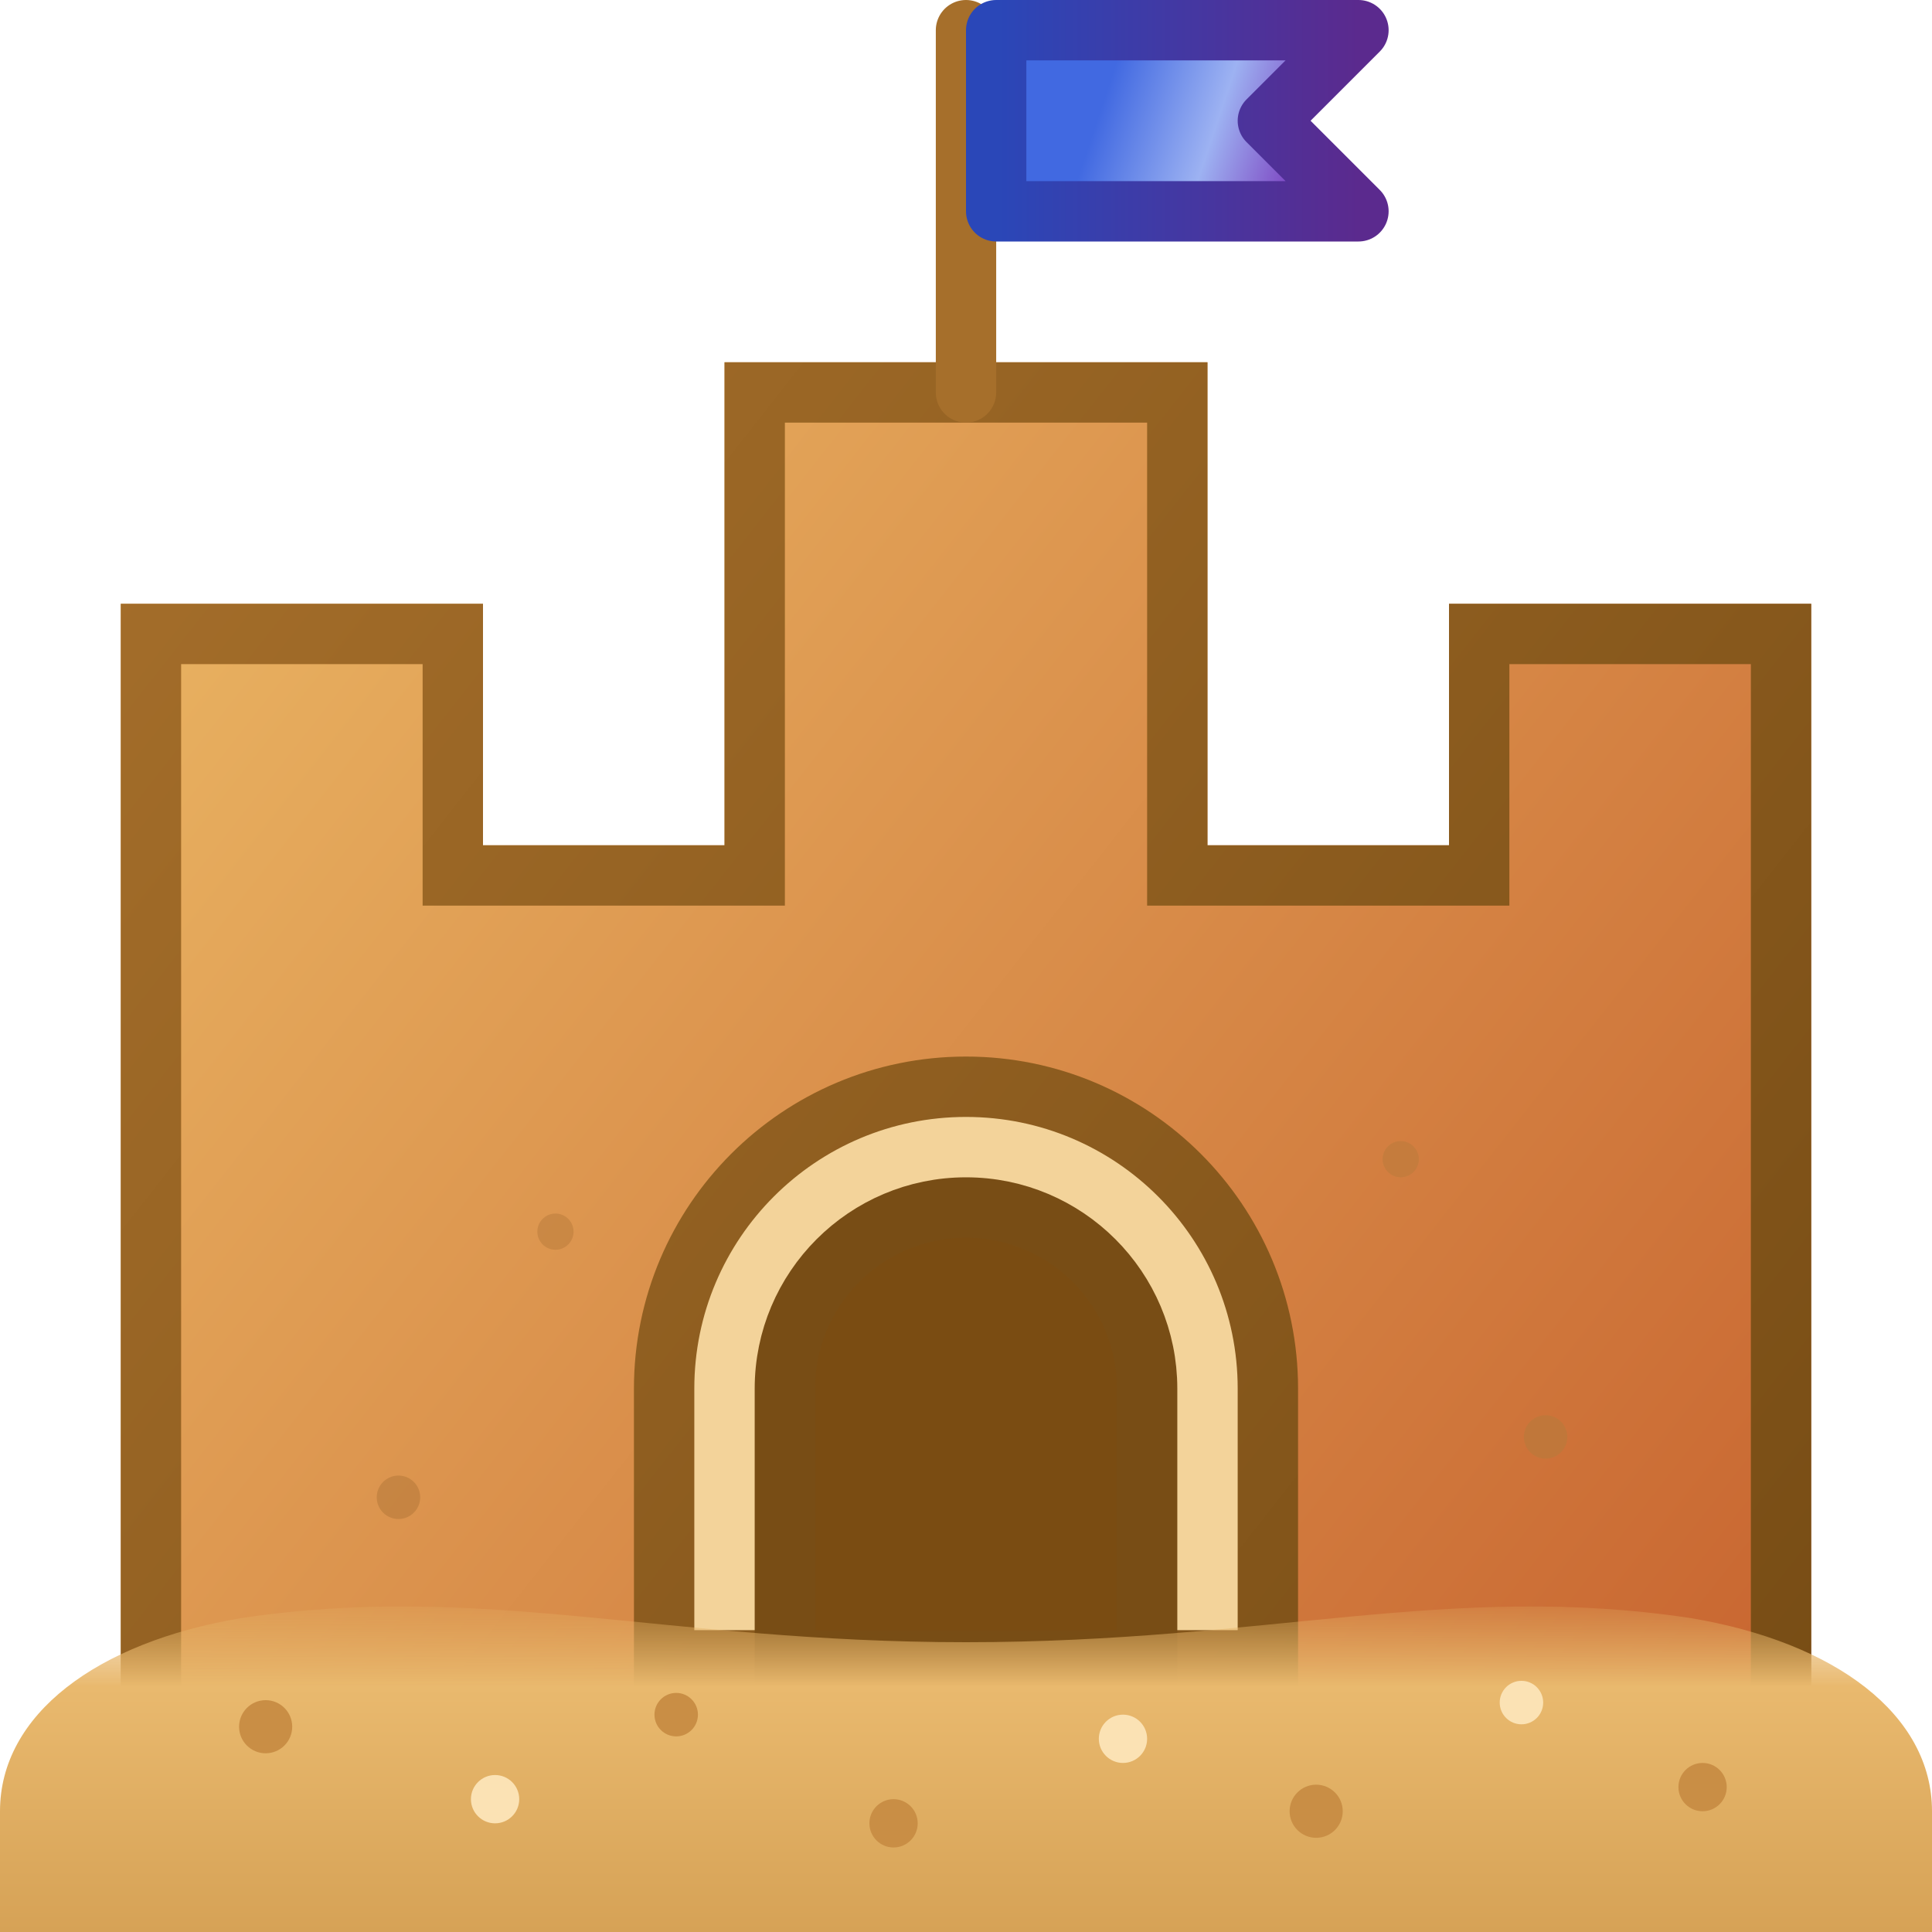
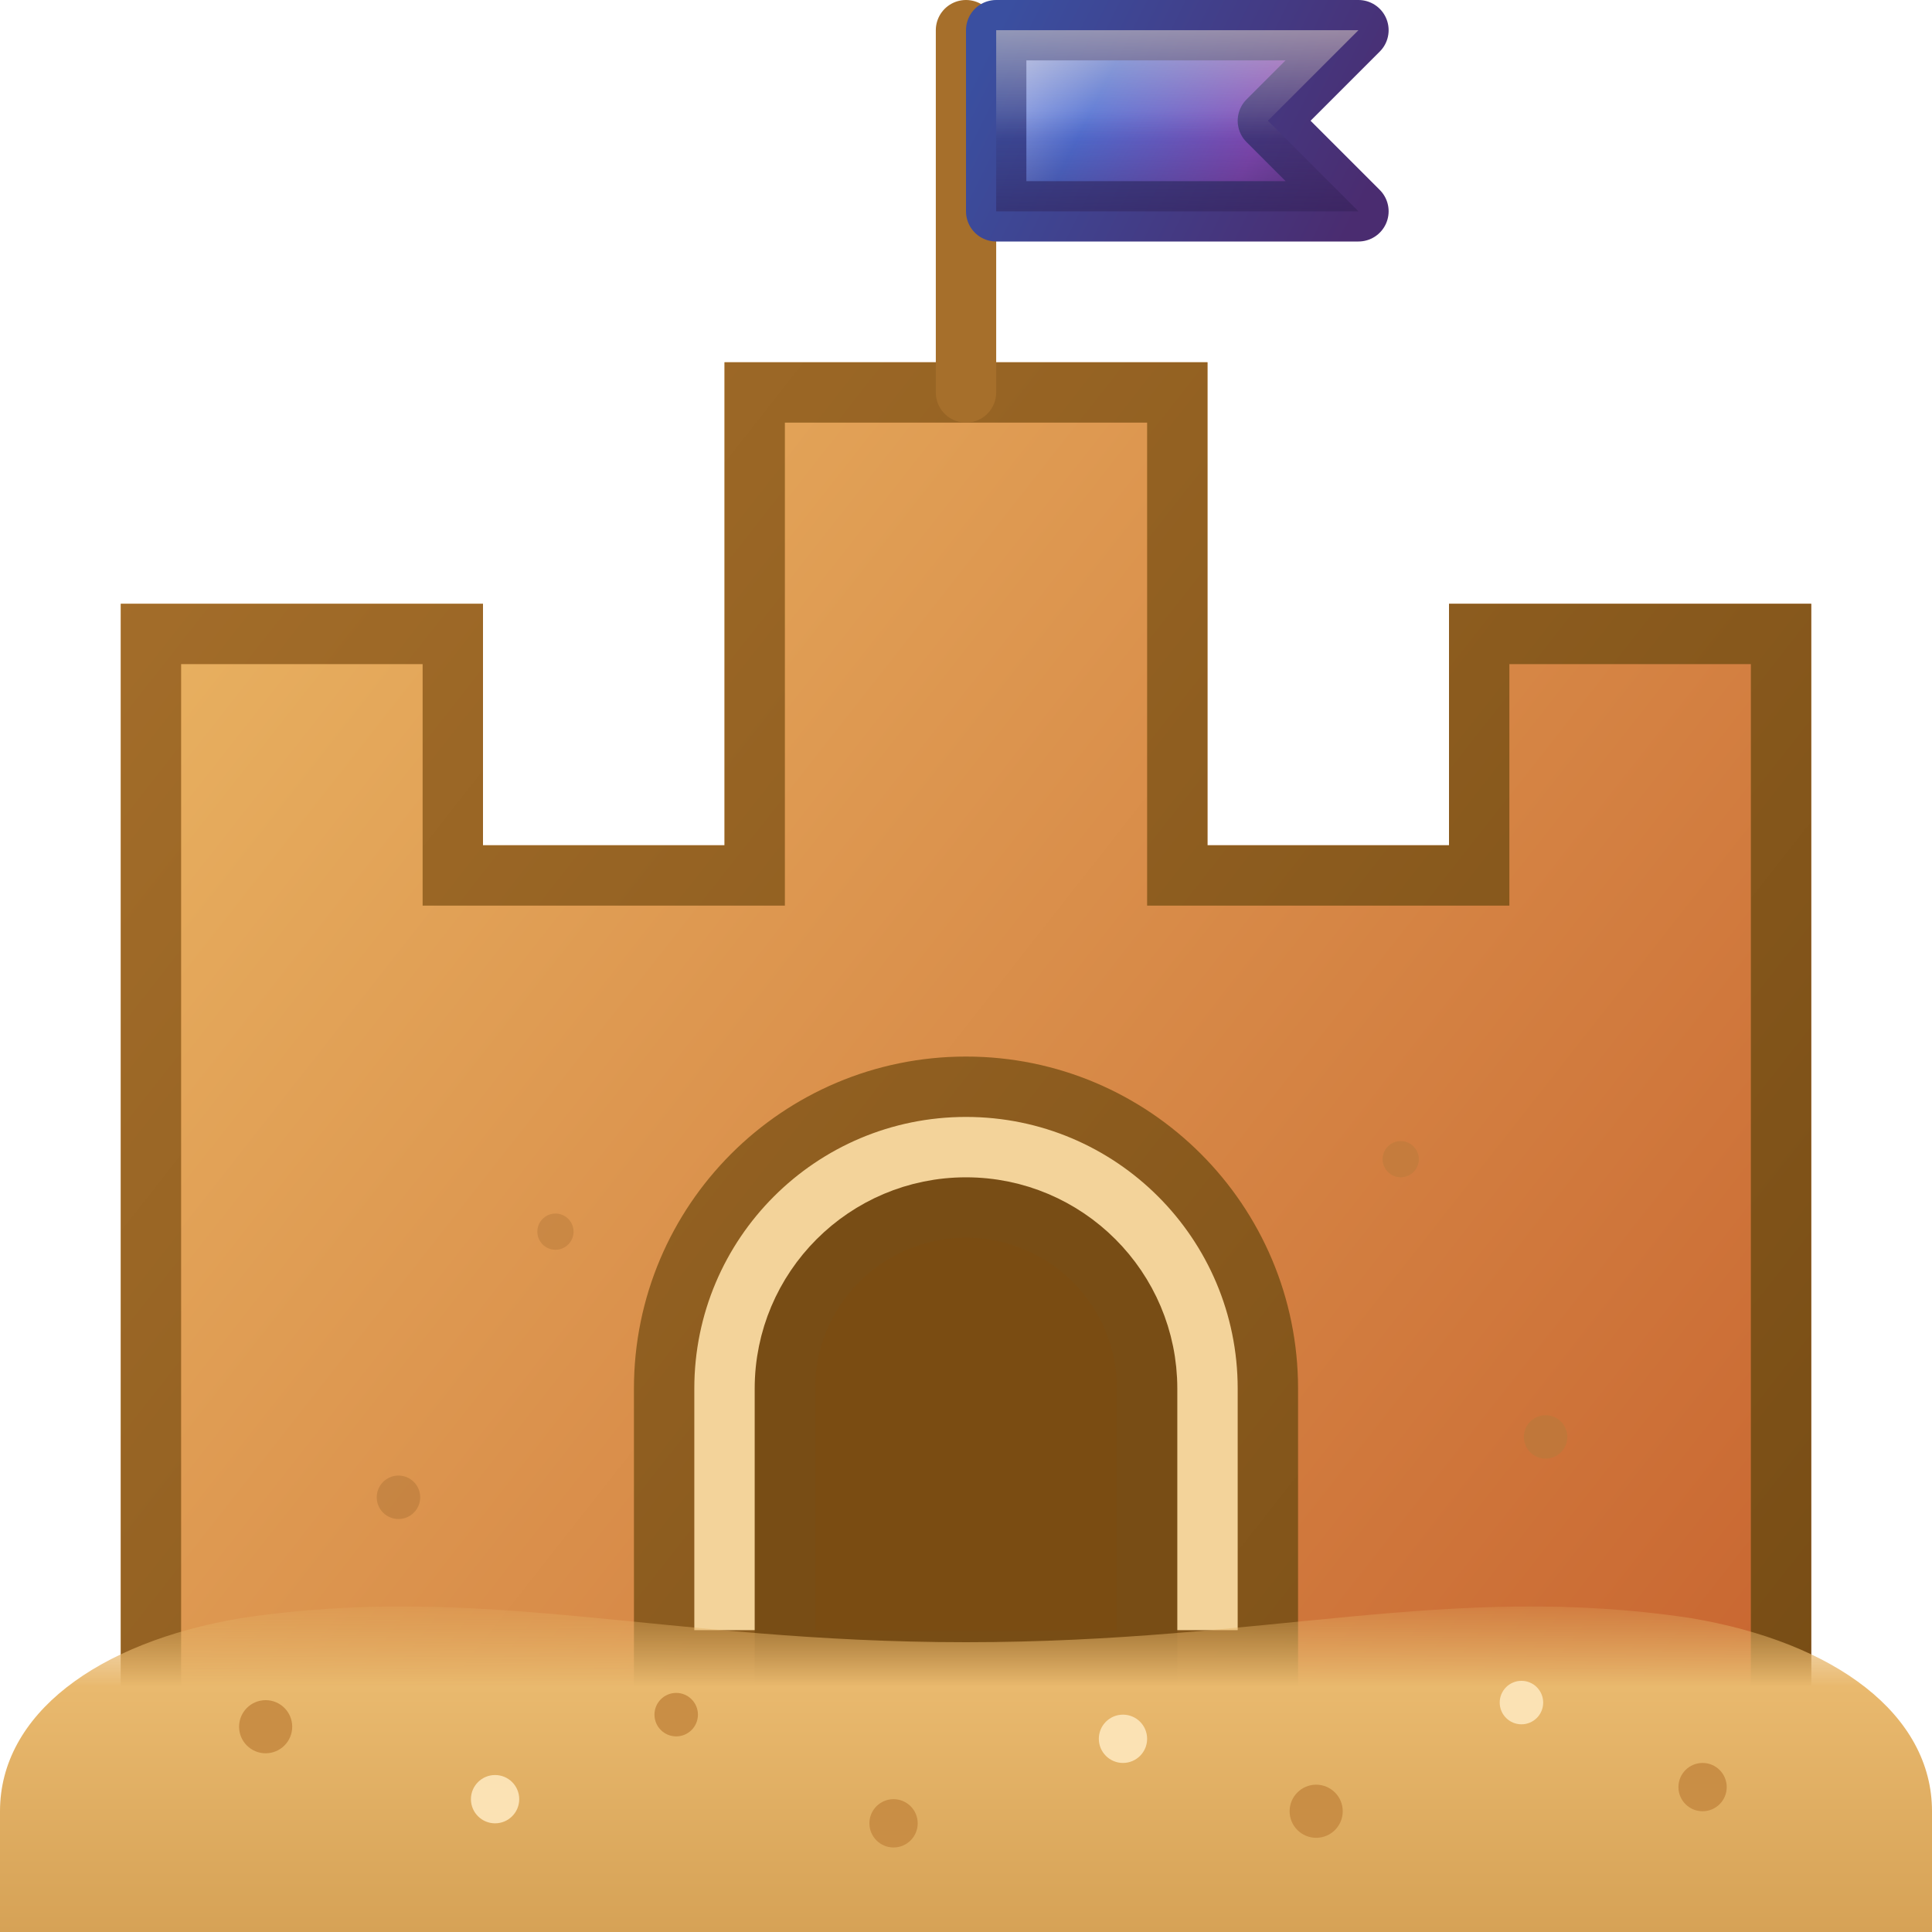
<svg xmlns="http://www.w3.org/2000/svg" width="16" height="16" viewBox="0 0 16 16" fill="none">
  <g filter="url(#glow)">
    <path d="M1 15V5H4V7H6V3H10V7H12V5H15V15H1Z" fill="url(#sand)" />
  </g>
  <path d="M1.25 14.5V5.25H3.75V7.25H6.25V3.25H9.75V7.25H12.25V5.25H14.75V14.5" stroke="url(#outline)" stroke-width="0.5" stroke-linejoin="miter" />
  <path d="M5.5 13.75V11.5C5.5 10.119 6.619 9 8 9C9.381 9 10.5 10.119 10.5 11.5V13.75H5.5Z" fill="#F3D39A" stroke="url(#outline)" stroke-width="0.5" stroke-linejoin="miter" />
  <path d="M6.5 13.75V11.5C6.5 10.672 7.172 10 8 10C8.828 10 9.5 10.672 9.5 11.5V13.75H6.5Z" fill="#7A4C12" stroke="#784D15" stroke-width="0.5" stroke-linejoin="miter" />
  <path d="M0 16V15C0 14.2 0.8 13.6 2 13.4C4 13.1 5.5 13.6 8 13.6C10.5 13.6 12 13.1 14 13.4C15.2 13.6 16 14.2 16 15V16H0Z" fill="url(#beach)" />
  <g id="grains">
    <circle cx="2.2" cy="14.3" r="0.22" fill="#C98E45" />
    <circle cx="4.1" cy="14.9" r="0.2" fill="#FBE2B4" />
    <circle cx="5.6" cy="14.2" r="0.18" fill="#C98E45" />
    <circle cx="7.4" cy="15.1" r="0.2" fill="#C98E45" />
    <circle cx="9.3" cy="14.4" r="0.2" fill="#FBE2B4" />
    <circle cx="10.9" cy="15" r="0.22" fill="#C98E45" />
    <circle cx="12.6" cy="14.1" r="0.18" fill="#FBE2B4" />
    <circle cx="14.1" cy="14.8" r="0.2" fill="#C98E45" />
    <circle cx="3.3" cy="12.4" r="0.18" fill="#B87A3A" opacity="0.6" />
    <circle cx="12.8" cy="11.9" r="0.18" fill="#B87A3A" opacity="0.6" />
    <circle cx="4.6" cy="10.2" r="0.15" fill="#B87A3A" opacity="0.5" />
    <circle cx="11.6" cy="9.6" r="0.15" fill="#B87A3A" opacity="0.5" />
  </g>
  <path d="M8 3.25V0.25" stroke="#A66F2B" stroke-width="0.5" stroke-linecap="round" />
  <path d="M8.25 0.25H11.25L10.5 1L11.25 1.75H8.25V0.25Z" fill="url(#cloth)" stroke="url(#clothEdge)" stroke-width="0.5" stroke-linejoin="round" />
+   <path d="M8.25 0.25H11.25L10.5 1L11.25 1.75H8.25V0.25Z" fill="url(#clothLight)" />
+   <path d="M8.25 0.25H11.25L10.5 1L11.25 1.75H8.25V0.25Z" fill="url(#clothShade)" />
  <defs>
    <filter id="glow" x="1" y="3" width="14" height="12" filterUnits="userSpaceOnUse" color-interpolation-filters="sRGB">
      <feFlood flood-opacity="0" result="BackgroundImageFix" />
      <feBlend mode="normal" in="SourceGraphic" in2="BackgroundImageFix" result="shape" />
      <feColorMatrix in="SourceAlpha" type="matrix" values="0 0 0 0 0 0 0 0 0 0 0 0 0 0 0 0 0 0 127 0" result="hardAlpha" />
      <feMorphology radius="1" operator="erode" in="SourceAlpha" result="effect1_innerShadow" />
      <feOffset />
      <feComposite in2="hardAlpha" operator="arithmetic" k2="-1" k3="1" />
      <feColorMatrix type="matrix" values="0 0 0 0 1 0 0 0 0 1 0 0 0 0 1 0 0 0 0.3 0" />
      <feBlend mode="normal" in2="shape" result="effect1_innerShadow" />
    </filter>
    <linearGradient id="sand" x1="1" y1="3" x2="15" y2="14" gradientUnits="userSpaceOnUse">
      <stop stop-color="#EBB865" />
      <stop offset="1" stop-color="#C86530" />
    </linearGradient>
    <linearGradient id="outline" x1="1" y1="3" x2="15" y2="14" gradientUnits="userSpaceOnUse">
      <stop stop-color="#A66F2B" />
      <stop offset="1" stop-color="#784D15" />
    </linearGradient>
    <linearGradient id="beach" x1="8" y1="13.1" x2="8" y2="16" gradientUnits="userSpaceOnUse">
      <stop stop-color="#E2AE63" stop-opacity="0" />
      <stop offset="0.3" stop-color="#E9B96E" />
      <stop offset="1" stop-color="#D6A256" />
    </linearGradient>
-     <linearGradient id="cloth" x1="8.25" y1="0.5" x2="11.25" y2="1.5" gradientUnits="userSpaceOnUse">
-       <stop offset="0.3" stop-color="#4169E1" />
-       <stop offset="0.6" stop-color="#9DB2F2" />
-       <stop offset="0.85" stop-color="#7B3FBF" />
+     <linearGradient id="cloth" x1="8.25" y1="0.25" x2="11.25" y2="1.75" gradientUnits="userSpaceOnUse">
+       <stop stop-color="#A9B6EA" />
+       <stop offset="0.3" stop-color="#5271D6" />
+       <stop offset="0.7" stop-color="#864BB7" />
+       <stop offset="1" stop-color="#5D3480" />
    </linearGradient>
-     <linearGradient id="clothEdge" x1="8.25" y1="1" x2="11.25" y2="1" gradientUnits="userSpaceOnUse">
-       <stop stop-color="#2A47B8" />
-       <stop offset="1" stop-color="#5B2A8E" />
+     <linearGradient id="clothEdge" x1="8.25" y1="0.25" x2="11.25" y2="1.75" gradientUnits="userSpaceOnUse">
+       <stop stop-color="#3A4FA0" />
+       <stop offset="1" stop-color="#4A2C70" />
+     </linearGradient>
+     <linearGradient id="clothLight" x1="9" y1="0.25" x2="9" y2="1.75" gradientUnits="userSpaceOnUse">
+       <stop stop-color="#FFF1D6" stop-opacity="0.45" />
+       <stop offset="0.6" stop-color="#FFF1D6" stop-opacity="0" />
+     </linearGradient>
+     <linearGradient id="clothShade" x1="9" y1="0.25" x2="9" y2="1.75" gradientUnits="userSpaceOnUse">
+       <stop offset="0.45" stop-color="#2A1B4D" stop-opacity="0" />
+       <stop offset="1" stop-color="#2A1B4D" stop-opacity="0.4" />
    </linearGradient>
  </defs>
</svg>
